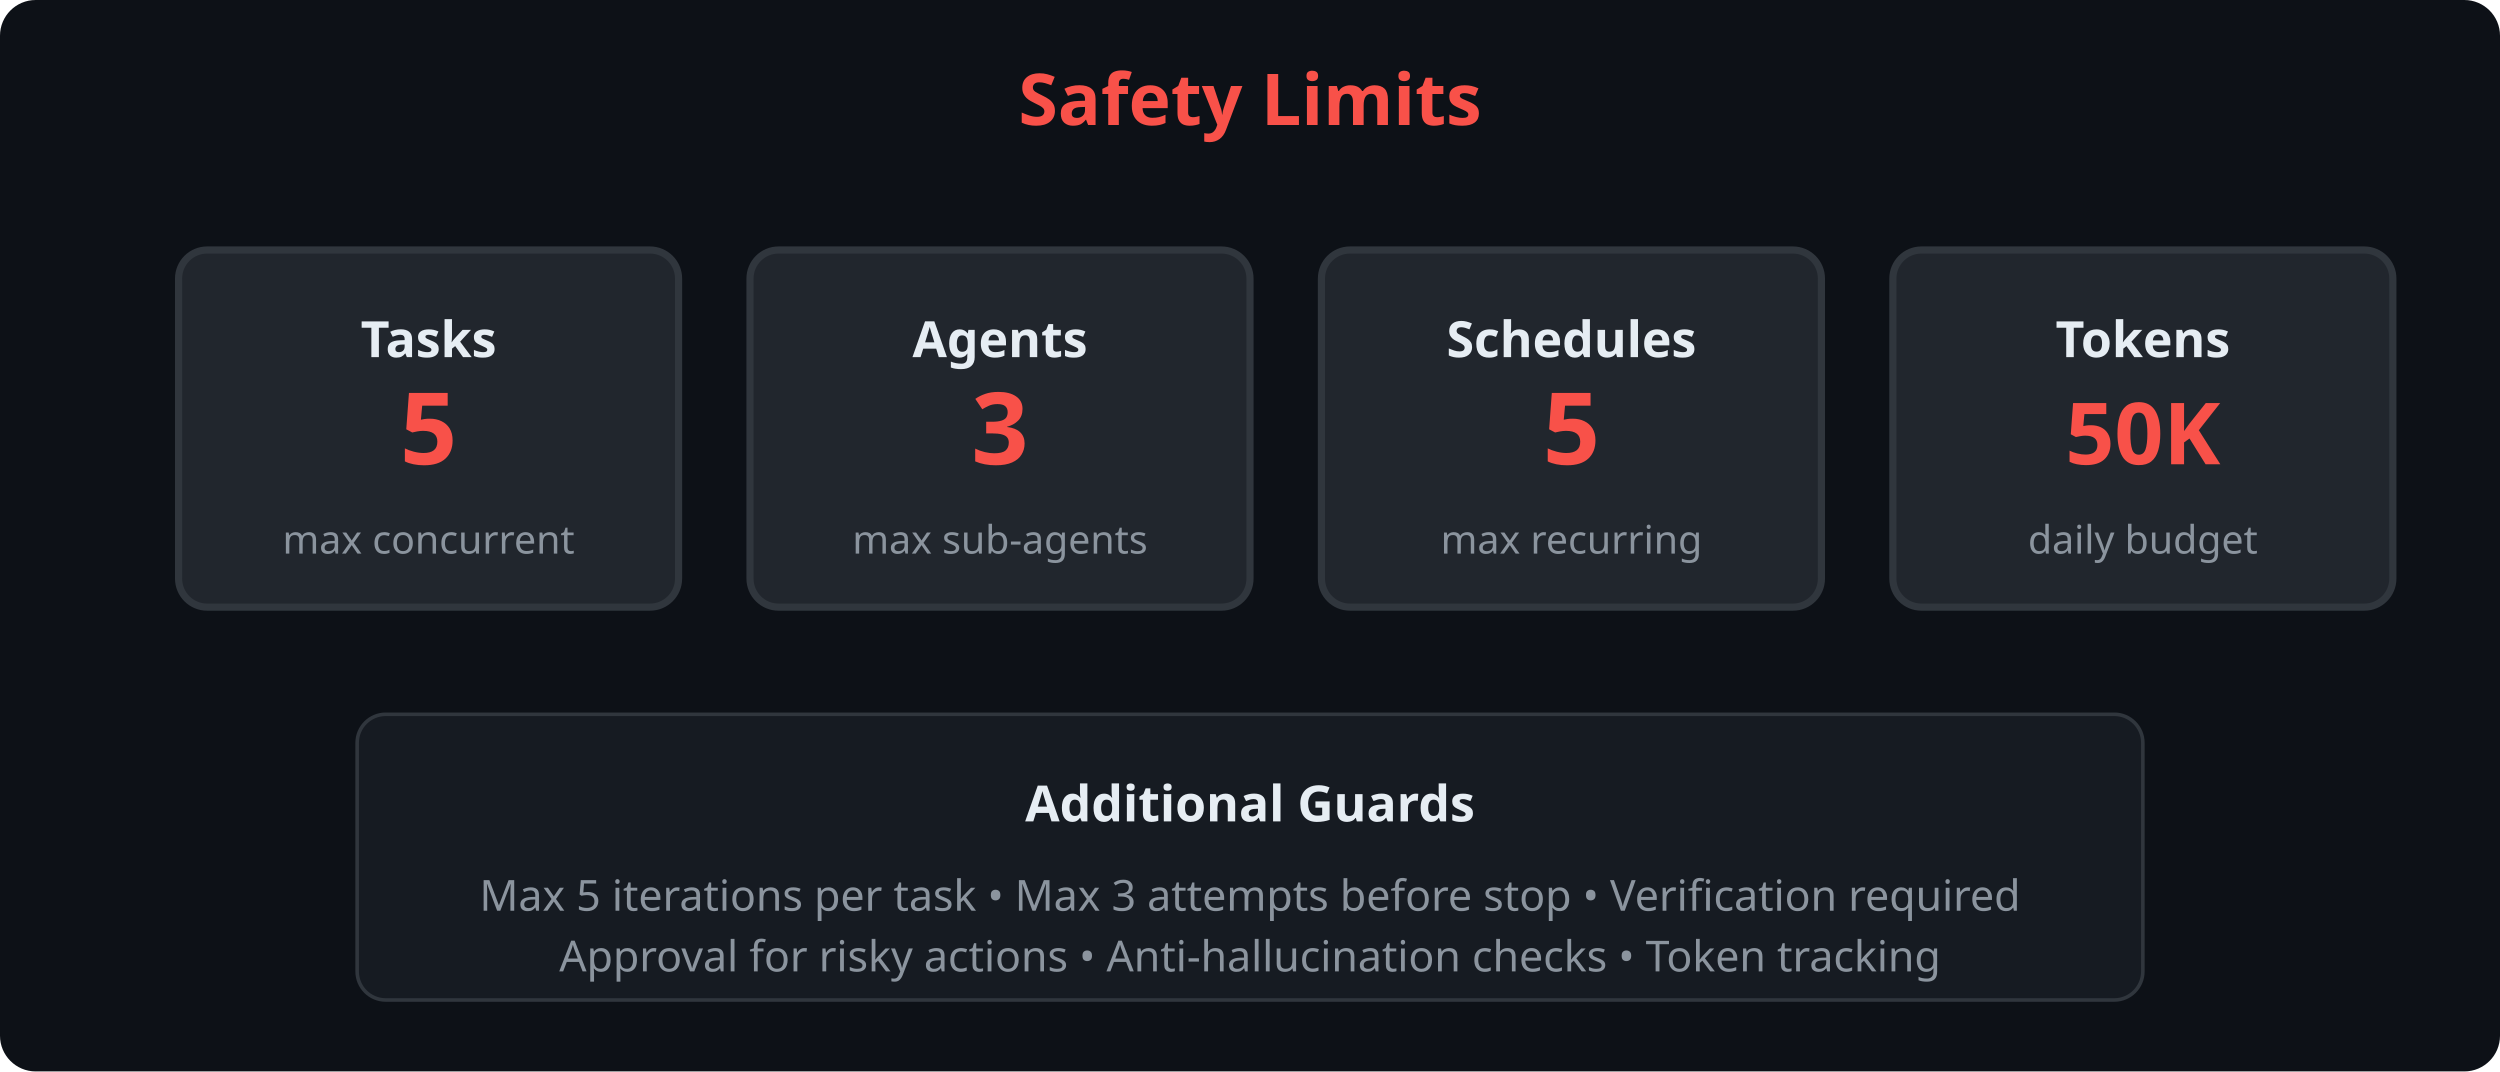
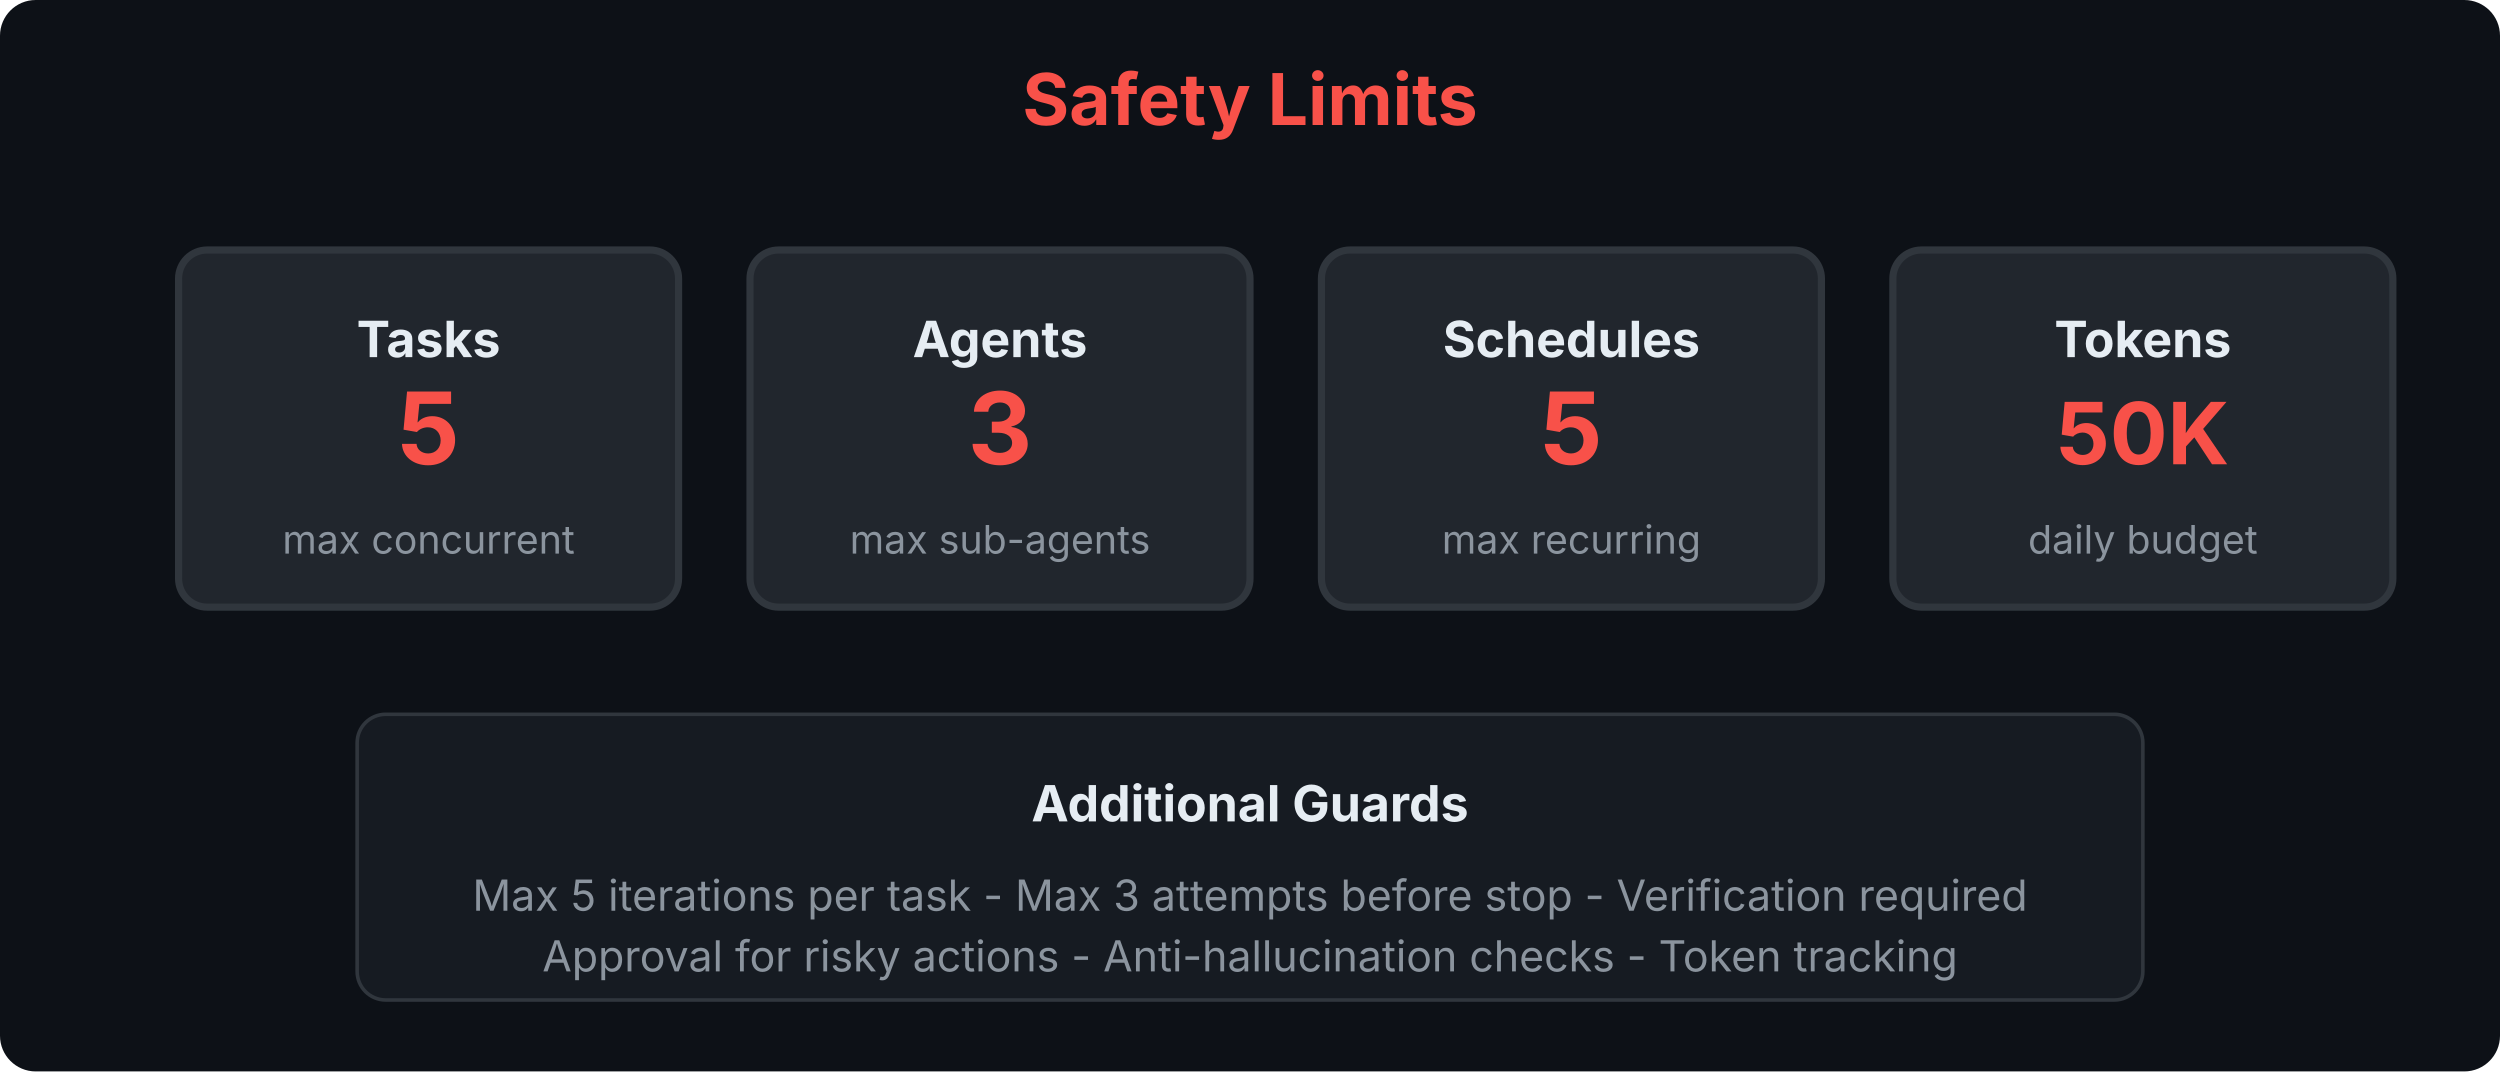
<svg xmlns="http://www.w3.org/2000/svg" viewBox="0 0 700 300" fill="none">
  <rect width="700" height="300" fill="#0d1117" rx="10" />
-   <text x="350" y="35" text-anchor="middle" fill="#f85149" font-family="system-ui" font-size="20" font-weight="bold">Safety Limits</text>
+   <text x="350" y="35" text-anchor="middle" fill="#f85149" font-family="system-ui, -apple-system, sans-serif" font-size="20" font-weight="bold">Safety Limits</text>
  <rect x="50" y="70" width="140" height="100" fill="#21262d" stroke="#30363d" stroke-width="2" rx="8" />
-   <text x="120" y="100" text-anchor="middle" fill="#e6edf3" font-family="system-ui" font-size="14" font-weight="bold">Tasks</text>
-   <text x="120" y="130" text-anchor="middle" fill="#f85149" font-family="system-ui" font-size="28" font-weight="bold">5</text>
-   <text x="120" y="155" text-anchor="middle" fill="#8b949e" font-family="system-ui" font-size="11">max concurrent</text>
+   <text x="120" y="100" text-anchor="middle" fill="#e6edf3" font-family="system-ui, -apple-system, sans-serif" font-size="14" font-weight="bold">Tasks</text>
+   <text x="120" y="130" text-anchor="middle" fill="#f85149" font-family="system-ui, -apple-system, sans-serif" font-size="28" font-weight="bold">5</text>
+   <text x="120" y="155" text-anchor="middle" fill="#8b949e" font-family="system-ui, -apple-system, sans-serif" font-size="11">max concurrent</text>
  <rect x="210" y="70" width="140" height="100" fill="#21262d" stroke="#30363d" stroke-width="2" rx="8" />
-   <text x="280" y="100" text-anchor="middle" fill="#e6edf3" font-family="system-ui" font-size="14" font-weight="bold">Agents</text>
-   <text x="280" y="130" text-anchor="middle" fill="#f85149" font-family="system-ui" font-size="28" font-weight="bold">3</text>
-   <text x="280" y="155" text-anchor="middle" fill="#8b949e" font-family="system-ui" font-size="11">max sub-agents</text>
+   <text x="280" y="100" text-anchor="middle" fill="#e6edf3" font-family="system-ui, -apple-system, sans-serif" font-size="14" font-weight="bold">Agents</text>
+   <text x="280" y="130" text-anchor="middle" fill="#f85149" font-family="system-ui, -apple-system, sans-serif" font-size="28" font-weight="bold">3</text>
+   <text x="280" y="155" text-anchor="middle" fill="#8b949e" font-family="system-ui, -apple-system, sans-serif" font-size="11">max sub-agents</text>
  <rect x="370" y="70" width="140" height="100" fill="#21262d" stroke="#30363d" stroke-width="2" rx="8" />
-   <text x="440" y="100" text-anchor="middle" fill="#e6edf3" font-family="system-ui" font-size="14" font-weight="bold">Schedules</text>
-   <text x="440" y="130" text-anchor="middle" fill="#f85149" font-family="system-ui" font-size="28" font-weight="bold">5</text>
-   <text x="440" y="155" text-anchor="middle" fill="#8b949e" font-family="system-ui" font-size="11">max recurring</text>
+   <text x="440" y="100" text-anchor="middle" fill="#e6edf3" font-family="system-ui, -apple-system, sans-serif" font-size="14" font-weight="bold">Schedules</text>
+   <text x="440" y="130" text-anchor="middle" fill="#f85149" font-family="system-ui, -apple-system, sans-serif" font-size="28" font-weight="bold">5</text>
+   <text x="440" y="155" text-anchor="middle" fill="#8b949e" font-family="system-ui, -apple-system, sans-serif" font-size="11">max recurring</text>
  <rect x="530" y="70" width="140" height="100" fill="#21262d" stroke="#30363d" stroke-width="2" rx="8" />
-   <text x="600" y="100" text-anchor="middle" fill="#e6edf3" font-family="system-ui" font-size="14" font-weight="bold">Tokens</text>
-   <text x="600" y="130" text-anchor="middle" fill="#f85149" font-family="system-ui" font-size="24" font-weight="bold">50K</text>
-   <text x="600" y="155" text-anchor="middle" fill="#8b949e" font-family="system-ui" font-size="11">daily budget</text>
+   <text x="600" y="100" text-anchor="middle" fill="#e6edf3" font-family="system-ui, -apple-system, sans-serif" font-size="14" font-weight="bold">Tokens</text>
+   <text x="600" y="130" text-anchor="middle" fill="#f85149" font-family="system-ui, -apple-system, sans-serif" font-size="24" font-weight="bold">50K</text>
+   <text x="600" y="155" text-anchor="middle" fill="#8b949e" font-family="system-ui, -apple-system, sans-serif" font-size="11">daily budget</text>
  <rect x="100" y="200" width="500" height="80" fill="#161b22" stroke="#30363d" stroke-width="1" rx="8" />
-   <text x="350" y="230" text-anchor="middle" fill="#e6edf3" font-family="system-ui" font-size="14" font-weight="bold">Additional Guards</text>
-   <text x="350" y="255" text-anchor="middle" fill="#8b949e" font-family="system-ui" font-size="12">Max 5 iterations per task • Max 3 attempts before stop • Verification required</text>
-   <text x="350" y="272" text-anchor="middle" fill="#8b949e" font-family="system-ui" font-size="12">Approval for risky actions • Anti-hallucination checks • Token tracking</text>
+   <text x="350" y="230" text-anchor="middle" fill="#e6edf3" font-family="system-ui, -apple-system, sans-serif" font-size="14" font-weight="bold">Additional Guards</text>
+   <text x="350" y="255" text-anchor="middle" fill="#8b949e" font-family="system-ui, -apple-system, sans-serif" font-size="12">Max 5 iterations per task - Max 3 attempts before stop - Verification required</text>
+   <text x="350" y="272" text-anchor="middle" fill="#8b949e" font-family="system-ui, -apple-system, sans-serif" font-size="12">Approval for risky actions - Anti-hallucination checks - Token tracking</text>
</svg>
